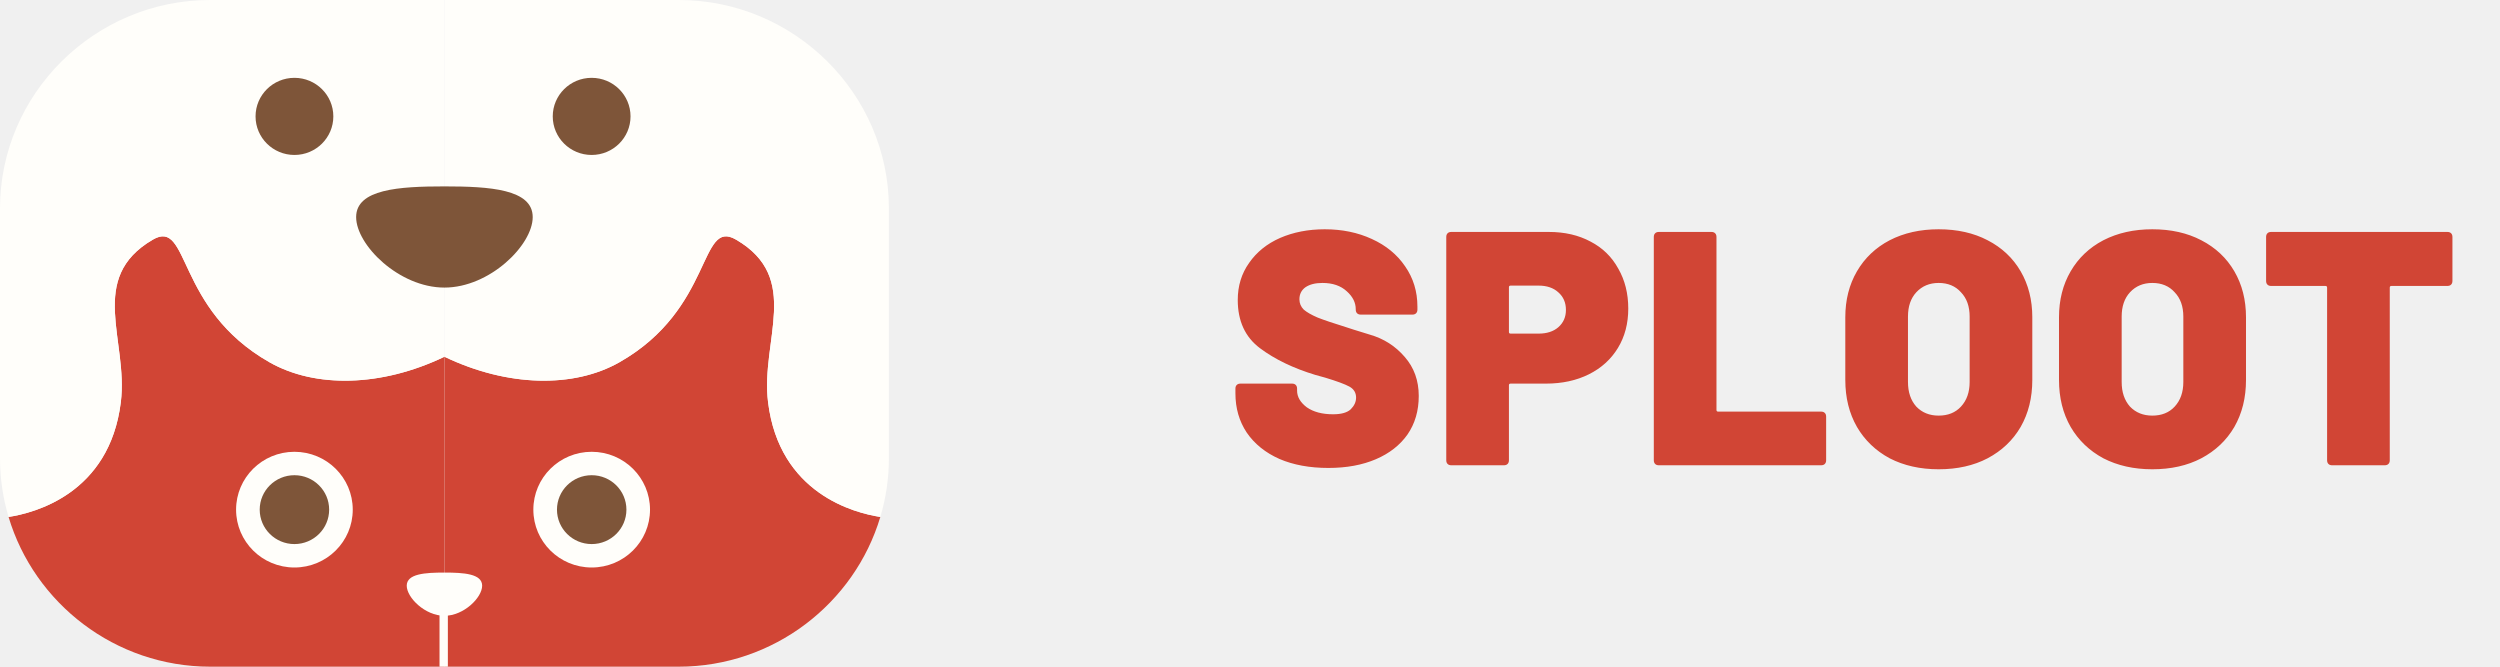
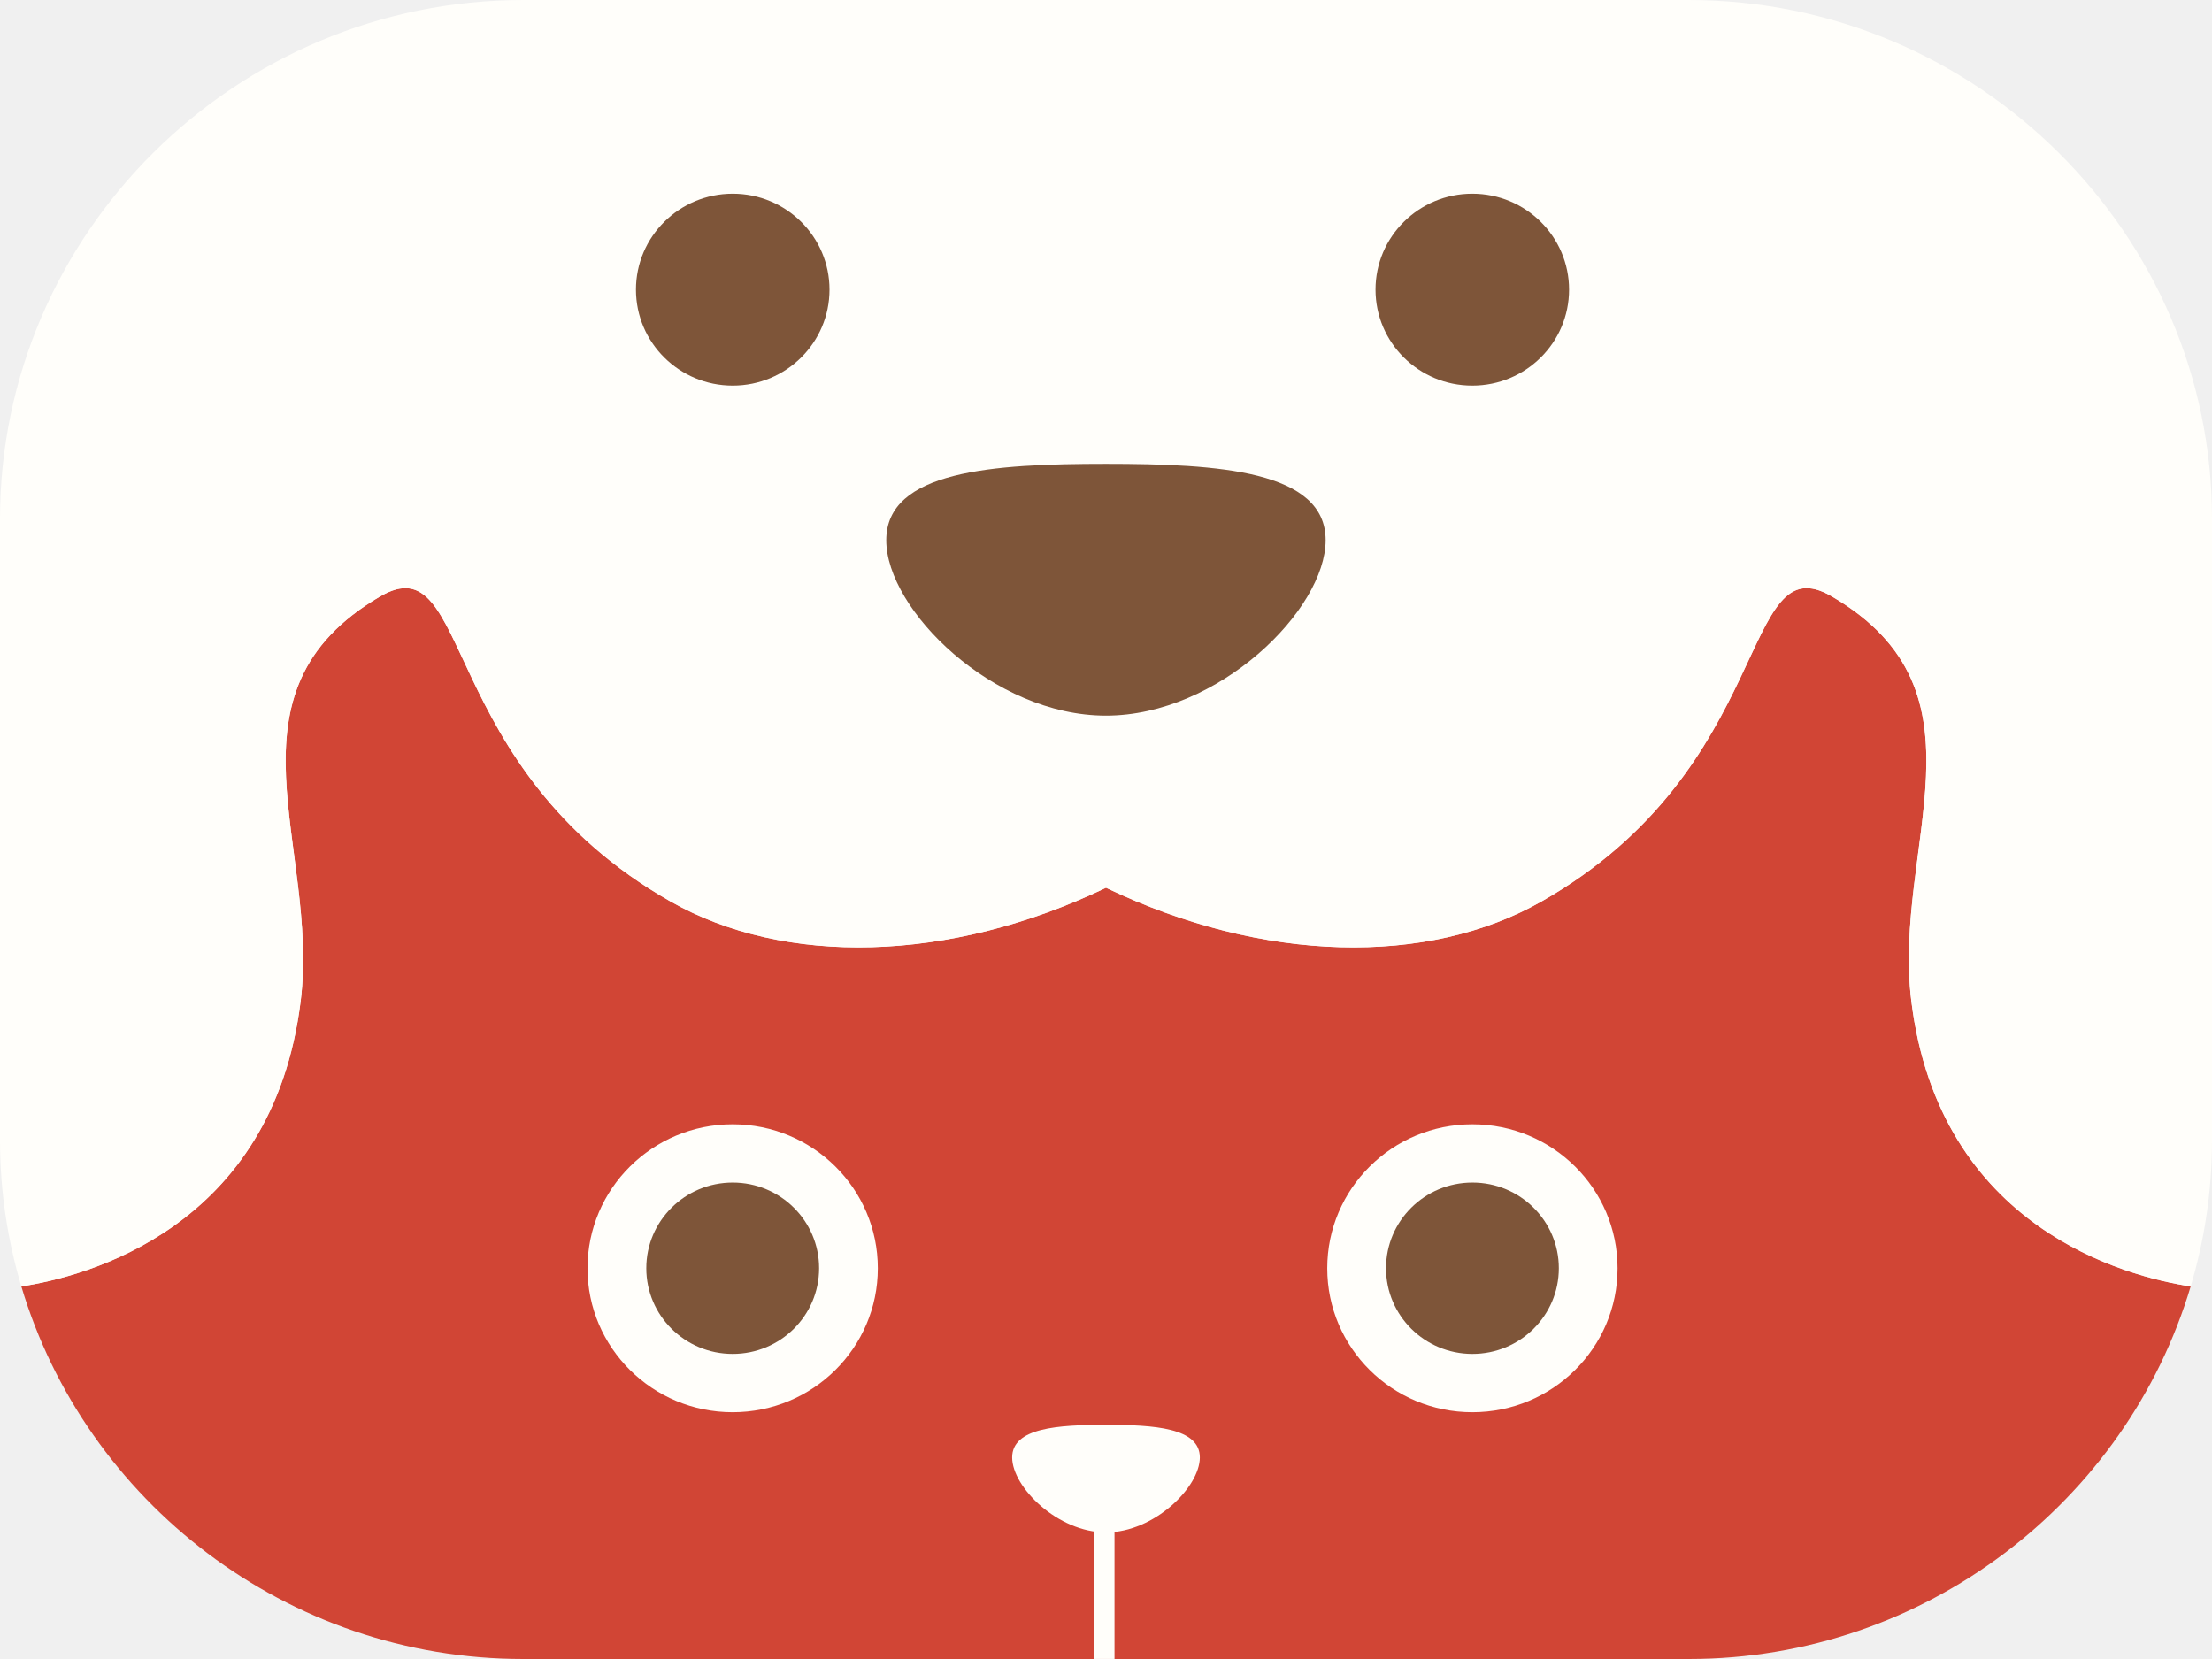
- <svg xmlns="http://www.w3.org/2000/svg" width="180" height="48" viewBox="0 0 180 48" fill="none">
-   <g clip-path="url(#clip0_1123_12658)">
-     <g clip-path="url(#clip1_1123_12658)">
+ <svg xmlns="http://www.w3.org/2000/svg" width="64" height="48" viewBox="0 0 64 48" fill="none">
+   <g clip-path="url(#clip0_1127_14322)">
+     <g clip-path="url(#clip1_1127_14322)">
      <path d="M8.7 28.958C9.25 24.496 6.25 20.033 11 17.256C13.68 15.689 12.6 22.215 19.4 26.082C22.692 27.955 27.45 27.867 32 25.686V48H15.135C8.29 48 2.47 43.433 0.617 37.22C2.466 36.938 7.888 35.553 8.7 28.958Z" fill="#D14535" />
      <path d="M-4.76837e-07 15.01C-4.76837e-07 6.755 6.811 0 15.135 0H32V25.686C27.45 27.868 22.692 27.955 19.4 26.083C12.6 22.215 13.68 15.689 11 17.256C6.25 20.033 9.25 24.496 8.7 28.959C7.887 35.553 2.466 36.938 0.617 37.22C0.217 35.877 -4.76837e-07 34.458 -4.76837e-07 32.991V15.01Z" fill="#FFFEFA" />
      <path d="M55.3 28.958C54.75 24.496 57.75 20.033 53 17.256C50.32 15.689 51.4 22.215 44.6 26.082C41.308 27.955 36.55 27.867 32 25.686V48H48.865C55.71 48 61.53 43.433 63.383 37.22C61.534 36.938 56.112 35.553 55.3 28.958Z" fill="#D14535" />
      <path d="M64 15.01C64 6.755 57.189 0 48.865 0H32V25.686C36.55 27.868 41.308 27.955 44.6 26.083C51.4 22.215 50.32 15.689 53 17.256C57.75 20.033 54.75 24.496 55.3 28.959C56.113 35.553 61.534 36.938 63.383 37.22C63.784 35.877 64 34.458 64 32.99V15.009V15.01Z" fill="#FFFEFA" />
      <path d="M21.2 11.157C19.654 11.157 18.4 9.914 18.4 8.38C18.4 6.847 19.654 5.604 21.2 5.604C22.746 5.604 24 6.847 24 8.38C24 9.914 22.746 11.157 21.2 11.157Z" fill="#7E5539" />
      <path d="M42.598 11.157C41.052 11.157 39.798 9.914 39.798 8.38C39.798 6.847 41.052 5.604 42.598 5.604C44.145 5.604 45.398 6.847 45.398 8.38C45.398 9.914 44.145 11.157 42.598 11.157Z" fill="#7E5539" />
      <path d="M38.355 15.63C38.355 13.617 35.261 13.42 31.998 13.42C28.736 13.42 25.642 13.617 25.642 15.63C25.642 17.642 28.736 20.706 31.998 20.706C35.261 20.706 38.355 17.642 38.355 15.63Z" fill="#7E5539" />
      <path d="M34.715 42.169C34.715 41.31 33.393 41.225 32 41.225C30.607 41.225 29.285 41.309 29.285 42.169C29.285 43.029 30.607 44.337 32 44.337C33.393 44.337 34.715 43.028 34.715 42.169Z" fill="#FFFEFA" />
      <path d="M21.198 40.86C18.879 40.86 16.998 38.995 16.998 36.695C16.998 34.394 18.879 32.529 21.198 32.529C23.518 32.529 25.398 34.394 25.398 36.695C25.398 38.995 23.518 40.86 21.198 40.86Z" fill="#FFFEFA" />
      <path d="M21.199 39.173C19.819 39.173 18.699 38.063 18.699 36.694C18.699 35.325 19.819 34.215 21.199 34.215C22.58 34.215 23.699 35.325 23.699 36.694C23.699 38.063 22.58 39.173 21.199 39.173Z" fill="#7E5539" />
      <path d="M42.601 40.86C40.281 40.86 38.401 38.995 38.401 36.695C38.401 34.394 40.281 32.529 42.601 32.529C44.92 32.529 46.801 34.394 46.801 36.695C46.801 38.995 44.92 40.86 42.601 40.86Z" fill="#FFFEFA" />
      <path d="M42.602 39.173C41.221 39.173 40.102 38.063 40.102 36.694C40.102 35.325 41.221 34.215 42.602 34.215C43.982 34.215 45.102 35.325 45.102 36.694C45.102 38.063 43.982 39.173 42.602 39.173Z" fill="#7E5539" />
      <path d="M31.646 43.338H32.246V47.999H31.646V43.338Z" fill="#FFFEFA" />
    </g>
  </g>
-   <path d="M95.646 33.692C94.302 33.692 93.126 33.476 92.118 33.044C91.11 32.596 90.326 31.964 89.766 31.148C89.222 30.332 88.95 29.388 88.95 28.316V27.98C88.95 27.868 88.982 27.78 89.046 27.716C89.11 27.652 89.198 27.62 89.31 27.62H93.03C93.142 27.62 93.23 27.652 93.294 27.716C93.358 27.78 93.39 27.868 93.39 27.98V28.124C93.39 28.572 93.622 28.972 94.086 29.324C94.566 29.66 95.198 29.828 95.982 29.828C96.574 29.828 96.998 29.708 97.254 29.468C97.51 29.212 97.638 28.932 97.638 28.628C97.638 28.276 97.478 28.012 97.158 27.836C96.838 27.66 96.254 27.444 95.406 27.188L94.71 26.996C93.126 26.516 91.798 25.876 90.726 25.076C89.654 24.276 89.118 23.116 89.118 21.596C89.118 20.588 89.39 19.7 89.934 18.932C90.478 18.148 91.222 17.548 92.166 17.132C93.126 16.716 94.198 16.508 95.382 16.508C96.63 16.508 97.758 16.74 98.766 17.204C99.79 17.668 100.59 18.324 101.166 19.172C101.758 20.02 102.054 20.988 102.054 22.076V22.292C102.054 22.404 102.022 22.492 101.958 22.556C101.894 22.62 101.806 22.652 101.694 22.652H97.974C97.862 22.652 97.774 22.62 97.71 22.556C97.646 22.492 97.614 22.404 97.614 22.292V22.268C97.614 21.788 97.398 21.356 96.966 20.972C96.534 20.572 95.95 20.372 95.214 20.372C94.702 20.372 94.294 20.476 93.99 20.684C93.702 20.892 93.558 21.18 93.558 21.548C93.558 21.836 93.662 22.084 93.87 22.292C94.094 22.484 94.43 22.676 94.878 22.868C95.326 23.044 96.014 23.276 96.942 23.564C97.07 23.612 97.63 23.788 98.622 24.092C99.63 24.38 100.47 24.916 101.142 25.7C101.814 26.468 102.15 27.404 102.15 28.508C102.15 29.58 101.878 30.508 101.334 31.292C100.79 32.06 100.03 32.652 99.054 33.068C98.078 33.484 96.942 33.692 95.646 33.692ZM111.523 16.7C112.659 16.7 113.659 16.932 114.523 17.396C115.387 17.844 116.051 18.492 116.515 19.34C116.995 20.172 117.235 21.132 117.235 22.22C117.235 23.292 116.987 24.236 116.491 25.052C115.995 25.868 115.299 26.5 114.403 26.948C113.507 27.396 112.475 27.62 111.307 27.62H108.763C108.683 27.62 108.643 27.66 108.643 27.74V33.14C108.643 33.252 108.611 33.34 108.547 33.404C108.483 33.468 108.395 33.5 108.283 33.5H104.491C104.379 33.5 104.291 33.468 104.227 33.404C104.163 33.34 104.131 33.252 104.131 33.14V17.06C104.131 16.948 104.163 16.86 104.227 16.796C104.291 16.732 104.379 16.7 104.491 16.7H111.523ZM110.779 24.02C111.371 24.02 111.843 23.868 112.195 23.564C112.563 23.244 112.747 22.828 112.747 22.316C112.747 21.788 112.563 21.364 112.195 21.044C111.843 20.724 111.371 20.564 110.779 20.564H108.763C108.683 20.564 108.643 20.604 108.643 20.684V23.9C108.643 23.98 108.683 24.02 108.763 24.02H110.779ZM119.434 33.5C119.322 33.5 119.234 33.468 119.17 33.404C119.106 33.34 119.074 33.252 119.074 33.14V17.06C119.074 16.948 119.106 16.86 119.17 16.796C119.234 16.732 119.322 16.7 119.434 16.7H123.226C123.338 16.7 123.426 16.732 123.49 16.796C123.554 16.86 123.586 16.948 123.586 17.06V29.516C123.586 29.596 123.626 29.636 123.706 29.636H131.122C131.234 29.636 131.322 29.668 131.386 29.732C131.45 29.796 131.482 29.884 131.482 29.996V33.14C131.482 33.252 131.45 33.34 131.386 33.404C131.322 33.468 131.234 33.5 131.122 33.5H119.434ZM139.582 33.788C138.254 33.788 137.078 33.524 136.054 32.996C135.046 32.452 134.262 31.7 133.702 30.74C133.142 29.764 132.862 28.636 132.862 27.356V22.844C132.862 21.596 133.142 20.492 133.702 19.532C134.262 18.572 135.046 17.828 136.054 17.3C137.078 16.772 138.254 16.508 139.582 16.508C140.926 16.508 142.102 16.772 143.11 17.3C144.134 17.828 144.926 18.572 145.486 19.532C146.046 20.492 146.326 21.596 146.326 22.844V27.356C146.326 28.636 146.046 29.764 145.486 30.74C144.926 31.7 144.134 32.452 143.11 32.996C142.102 33.524 140.926 33.788 139.582 33.788ZM139.582 29.924C140.254 29.924 140.79 29.708 141.19 29.276C141.606 28.828 141.814 28.236 141.814 27.5V22.796C141.814 22.06 141.606 21.476 141.19 21.044C140.79 20.596 140.254 20.372 139.582 20.372C138.926 20.372 138.39 20.596 137.974 21.044C137.574 21.476 137.374 22.06 137.374 22.796V27.5C137.374 28.236 137.574 28.828 137.974 29.276C138.39 29.708 138.926 29.924 139.582 29.924ZM154.968 33.788C153.64 33.788 152.464 33.524 151.44 32.996C150.432 32.452 149.648 31.7 149.088 30.74C148.528 29.764 148.248 28.636 148.248 27.356V22.844C148.248 21.596 148.528 20.492 149.088 19.532C149.648 18.572 150.432 17.828 151.44 17.3C152.464 16.772 153.64 16.508 154.968 16.508C156.312 16.508 157.488 16.772 158.496 17.3C159.52 17.828 160.312 18.572 160.872 19.532C161.432 20.492 161.712 21.596 161.712 22.844V27.356C161.712 28.636 161.432 29.764 160.872 30.74C160.312 31.7 159.52 32.452 158.496 32.996C157.488 33.524 156.312 33.788 154.968 33.788ZM154.968 29.924C155.64 29.924 156.176 29.708 156.576 29.276C156.992 28.828 157.2 28.236 157.2 27.5V22.796C157.2 22.06 156.992 21.476 156.576 21.044C156.176 20.596 155.64 20.372 154.968 20.372C154.312 20.372 153.776 20.596 153.36 21.044C152.96 21.476 152.76 22.06 152.76 22.796V27.5C152.76 28.236 152.96 28.828 153.36 29.276C153.776 29.708 154.312 29.924 154.968 29.924ZM176.215 16.7C176.327 16.7 176.415 16.732 176.479 16.796C176.543 16.86 176.575 16.948 176.575 17.06V20.228C176.575 20.34 176.543 20.428 176.479 20.492C176.415 20.556 176.327 20.588 176.215 20.588H172.183C172.103 20.588 172.063 20.628 172.063 20.708V33.14C172.063 33.252 172.031 33.34 171.967 33.404C171.903 33.468 171.815 33.5 171.703 33.5H167.911C167.799 33.5 167.711 33.468 167.647 33.404C167.583 33.34 167.551 33.252 167.551 33.14V20.708C167.551 20.628 167.511 20.588 167.431 20.588H163.519C163.407 20.588 163.319 20.556 163.255 20.492C163.191 20.428 163.159 20.34 163.159 20.228V17.06C163.159 16.948 163.191 16.86 163.255 16.796C163.319 16.732 163.407 16.7 163.519 16.7H176.215Z" fill="#D14535" />
  <defs>
-     <clipPath id="clip0_1123_12658">
+     <clipPath id="clip0_1127_14322">
      <rect width="64" height="48" fill="white" />
    </clipPath>
-     <clipPath id="clip1_1123_12658">
+     <clipPath id="clip1_1127_14322">
      <rect width="64" height="48" fill="white" transform="matrix(-1 0 0 1 64 0)" />
    </clipPath>
  </defs>
</svg>
